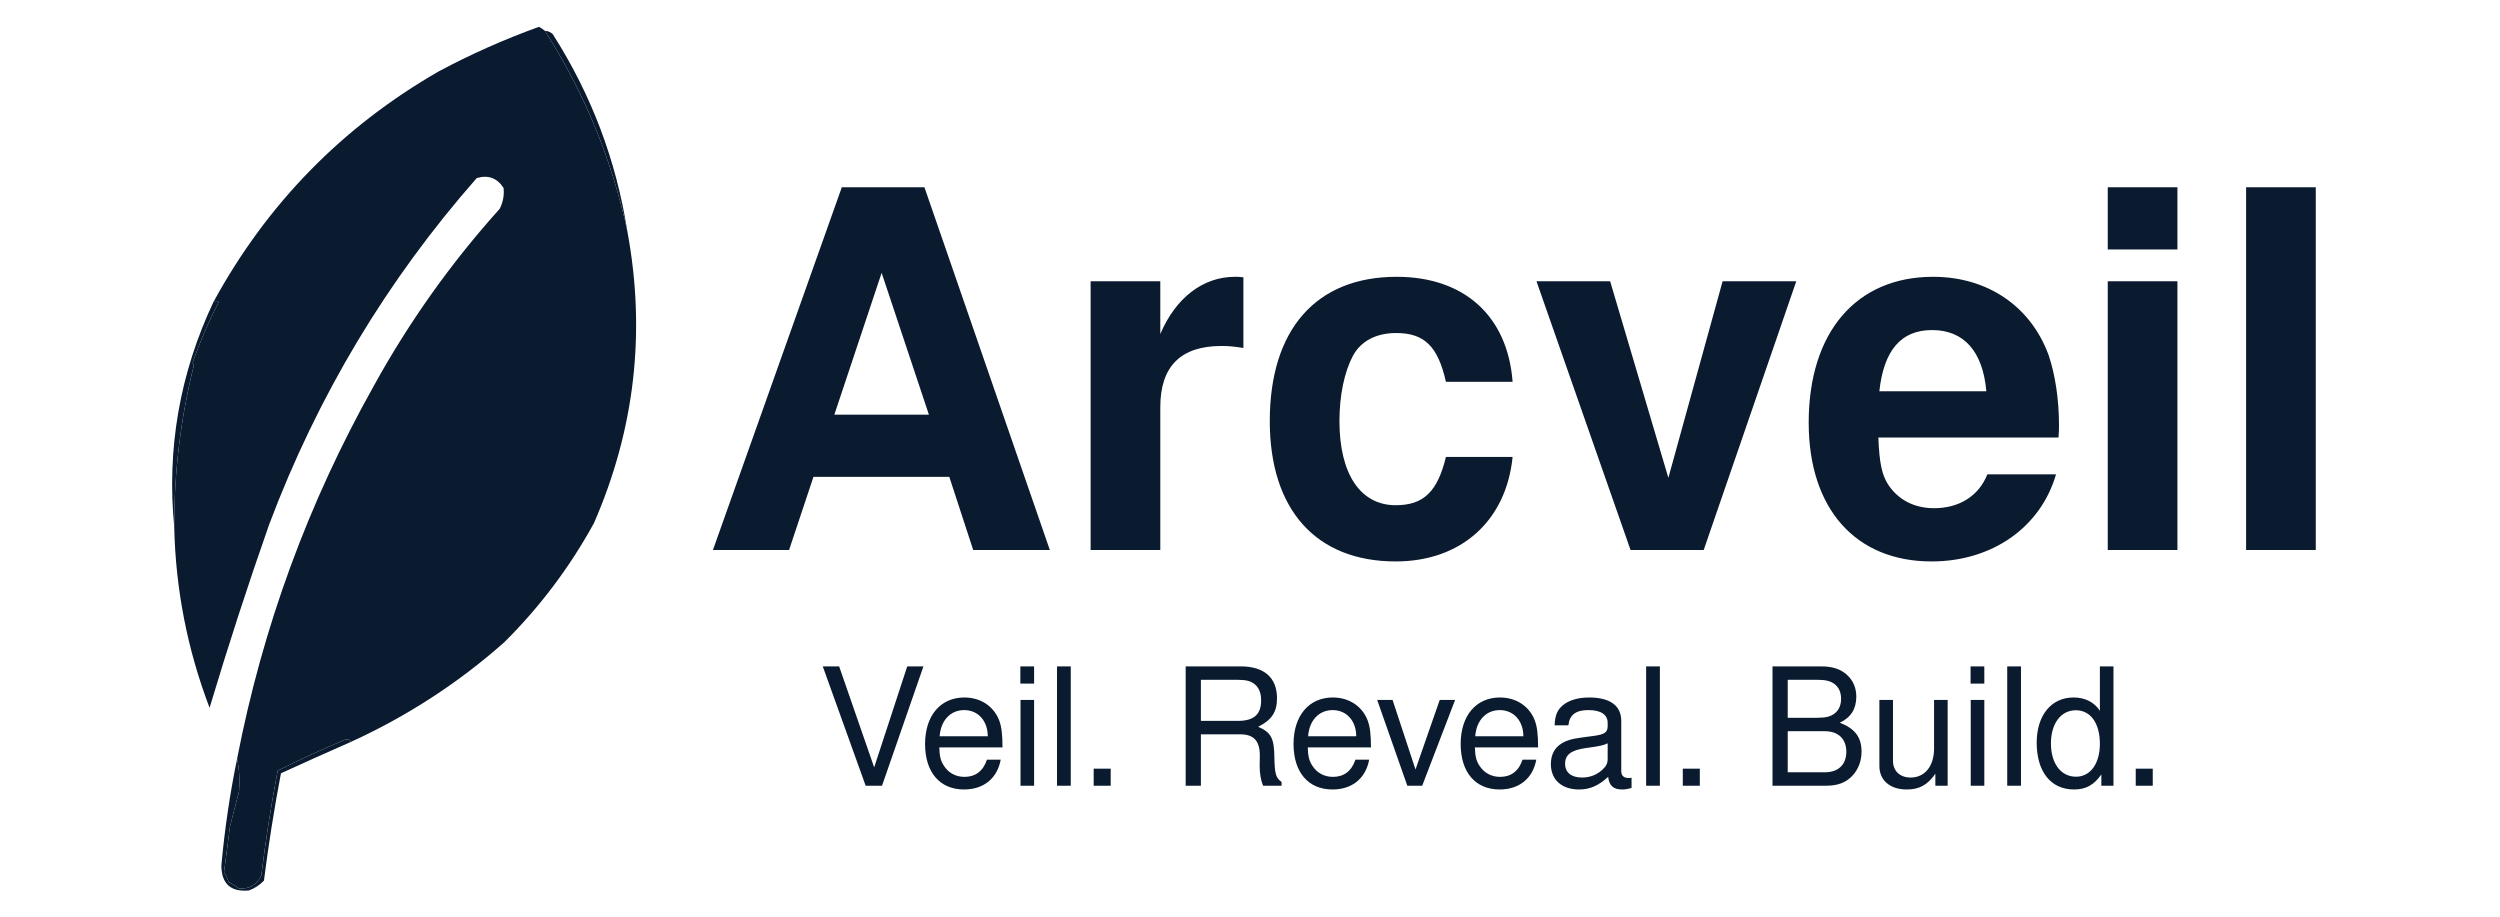
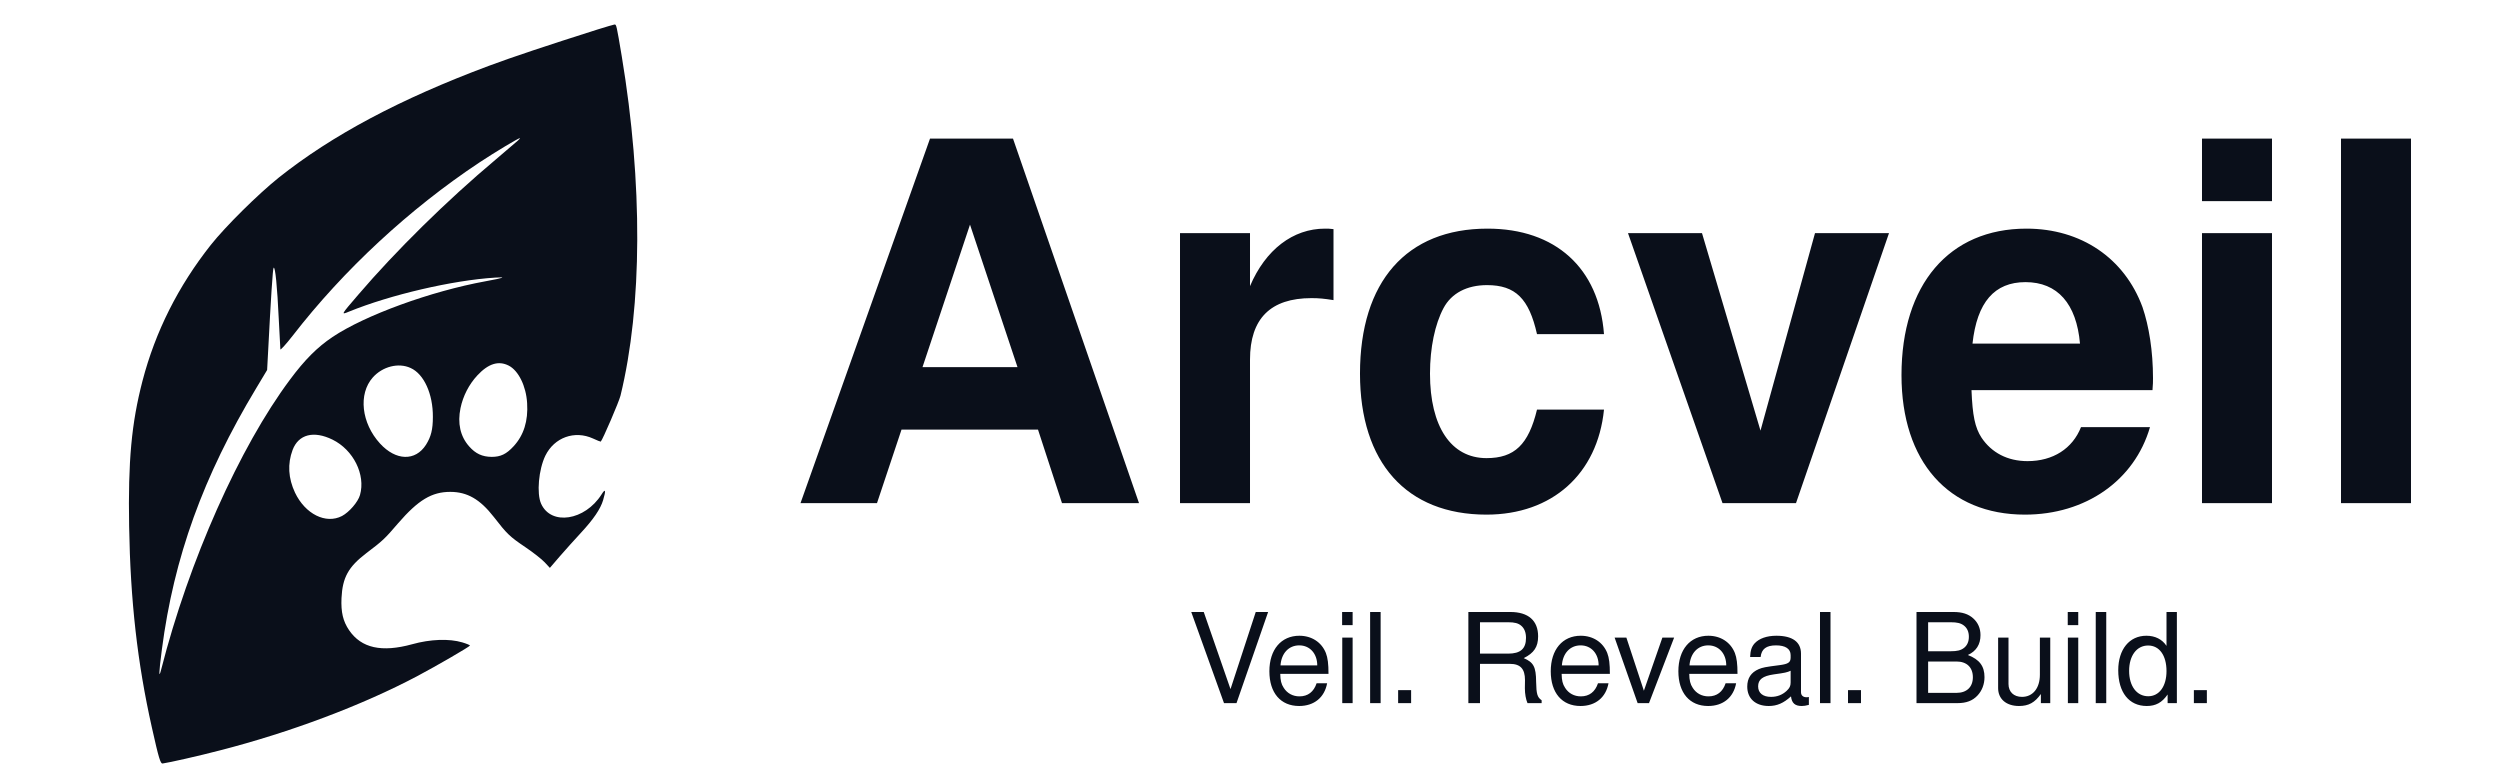
- <svg xmlns="http://www.w3.org/2000/svg" width="1500" height="550" viewBox="0 0 1800 700">
-   <g fill="#0a1a2f">
-     <path d="M361.5,23.5 C391.695,70.76 412.695,121.76 424.5,176.5              C438.79,253.388 430.29,327.722 399,399.5              C380.564,433.108 357.73,463.442 330.5,490.5              C295.393,521.571 256.393,546.904 213.5,566.5              C212.341,564.623 210.674,564.123 208.5,565              C191.189,572.325 174.189,580.158 157.5,588.5              C152.451,615.011 148.284,641.678 145,668.5              C141.589,675.663 135.922,678.996 128,678.5              C125.502,676.583 122.835,674.916 120,673.5              C119.228,670.791 118.061,668.291 116.5,666              C118.094,654.512 119.594,643.012 121,631.5              C123.253,622.479 125.586,613.479 128,604.5              C128.7,595.848 128.2,587.515 126.5,579.5              C145.983,478.887 180.816,383.887 231,294.5              C257.843,245.808 289.843,200.808 327,159.5              C329.599,154.441 330.599,149.108 330,143.5              C325.034,135.884 318.2,133.384 309.5,136              C240.811,214.135 187.978,302.301 151,400.5              C134.729,446.814 119.562,493.481 105.5,540.5              C88.564,496.082 79.564,450.082 78.5,402.5              C78.409,360.403 83.409,319.236 93.5,279              C93.355,278.228 93.022,277.561 92.5,277              C98.08,261.111 104.747,245.611 112.5,230.5              C111.167,230.5 109.833,230.5 108.5,230.5              C149.353,155.648 206.687,96.981 280.5,54.5              C305.144,41.337 330.644,30.003 357,20.5              C358.643,21.315 360.143,22.315 361.5,23.5 Z" />
+ <svg xmlns="http://www.w3.org/2000/svg" version="1.0" width="1600" height="500" viewBox="0 200 2000 500" preserveAspectRatio="xMidYMid meet">
+   <g transform="translate(-200,970) scale(0.1,-0.1)" fill="#0a0f1a" stroke="none">
+     <path d="M6780 8089 c-394 -125 -680 -220 -870 -291 -710 -265 -1254 -555 -1680 -894 -164 -131 -426 -390 -544 -539 -260 -329 -443 -692 -546 -1087 -88 -339 -116 -639 -107 -1163 10 -596 66 -1093 182 -1610 55 -247 69 -291 86 -288 51 7 295 62 459 105 564 145 1136 360 1580 595 151 80 420 236 420 244 0 3 -28 15 -62 25 -104 31 -255 26 -401 -15 -244 -67 -406 -31 -504 112 -49 72 -66 145 -61 257 8 166 55 250 199 360 132 100 147 114 254 239 161 186 269 251 417 251 136 0 238 -59 348 -200 106 -137 128 -158 251 -241 64 -43 135 -99 157 -123 l41 -44 80 93 c44 51 120 135 168 187 100 108 157 191 178 262 24 80 19 97 -13 45 -133 -209 -403 -251 -483 -74 -37 82 -20 274 34 385 72 146 234 204 381 137 32 -15 60 -26 62 -25 16 17 146 319 158 368 175 718 179 1697 10 2715 -42 251 -43 255 -58 254 -6 0 -67 -19 -136 -40z m-635 -887 c-11 -10 -92 -79 -179 -153 -392 -329 -798 -729 -1101 -1083 -139 -162 -139 -161 -73 -134 331 135 829 251 1168 272 95 6 76 -1 -75 -29 -439 -80 -965 -272 -1225 -446 -122 -82 -222 -182 -340 -341 -403 -539 -809 -1450 -1030 -2317 -21 -83 -20 -33 5 158 96 737 330 1385 755 2091 l87 145 7 130 c23 446 38 681 45 688 13 13 29 -153 41 -408 6 -126 12 -237 13 -245 1 -7 46 42 99 110 408 527 934 1014 1493 1385 127 84 312 195 324 195 3 0 -3 -8 -14 -18z m-75 -1802 c78 -40 139 -164 147 -300 9 -143 -27 -257 -108 -345 -58 -63 -104 -85 -176 -85 -75 1 -128 25 -180 84 -71 80 -94 185 -69 306 20 97 68 190 134 261 88 95 170 121 252 79z m-785 -19 c107 -48 179 -208 178 -391 0 -102 -15 -159 -55 -223 -85 -133 -241 -129 -368 10 -149 163 -175 396 -58 528 78 88 206 121 303 76z m-625 -573 c167 -82 266 -280 220 -443 -16 -56 -86 -137 -144 -168 -129 -67 -294 15 -376 187 -54 115 -61 230 -19 342 47 124 168 156 319 82z" />
  </g>
-   <g fill="#0a1a2f">
-     <path d="M361.5,23.5 C363.783,23.608 365.783,24.441 367.5,26              C396.977,72.134 415.977,122.301 424.5,176.5              C412.695,121.76 391.695,70.76 361.5,23.5 Z" />
-   </g>
-   <g fill="#0a1a2f">
-     <path d="M108.5,230.5 C109.833,230.5 111.167,230.5 112.5,230.5              C104.747,245.611 98.08,261.111 92.5,277              C93.022,277.561 93.355,278.228 93.5,279              C83.409,319.236 78.409,360.403 78.5,402.5              C72.713,342.562 82.713,285.229 108.5,230.5 Z" />
-   </g>
-   <g fill="#0a1a2f">
-     <path d="M213.5,566.5 C195.682,574.321 177.849,582.321 160,590.5              C154.83,617.688 150.497,645.022 147,672.5              C143.731,675.883 139.897,678.383 135.5,680              C121.616,681.23 114.616,674.897 114.5,661              C116.98,633.467 120.98,606.301 126.5,579.5              C128.2,587.515 128.7,595.848 128,604.5              C125.586,613.479 123.253,622.479 121,631.5              C119.594,643.012 118.094,654.512 116.5,666              C118.061,668.291 119.228,670.791 120,673.5              C122.835,674.916 125.502,676.583 128,678.5              C135.922,678.996 141.589,675.663 145,668.5              C148.284,641.678 152.451,615.011 157.5,588.5              C174.189,580.158 191.189,572.325 208.5,565              C210.674,564.123 212.341,564.623 213.5,566.5 Z" />
-   </g>
-   <text x="480" y="420" font-family="Helvetica, Arial, sans-serif" font-size="380" font-weight="bold" fill="#0a1a2f">
+   <text x="630" y="540" font-family="Helvetica, Arial, sans-serif" font-size="400" font-weight="bold" fill="#0a0f1a">
    Arcveil
  </text>
-   <text x="570" y="600" font-family="Helvetica, Arial, sans-serif" font-size="125" fill="#0a1a2f">
+   <text x="950" y="700" font-family="Helvetica, Arial, sans-serif" font-size="100" fill="#0a0f1a">
    Veil. Reveal. Build.
  </text>
</svg>
